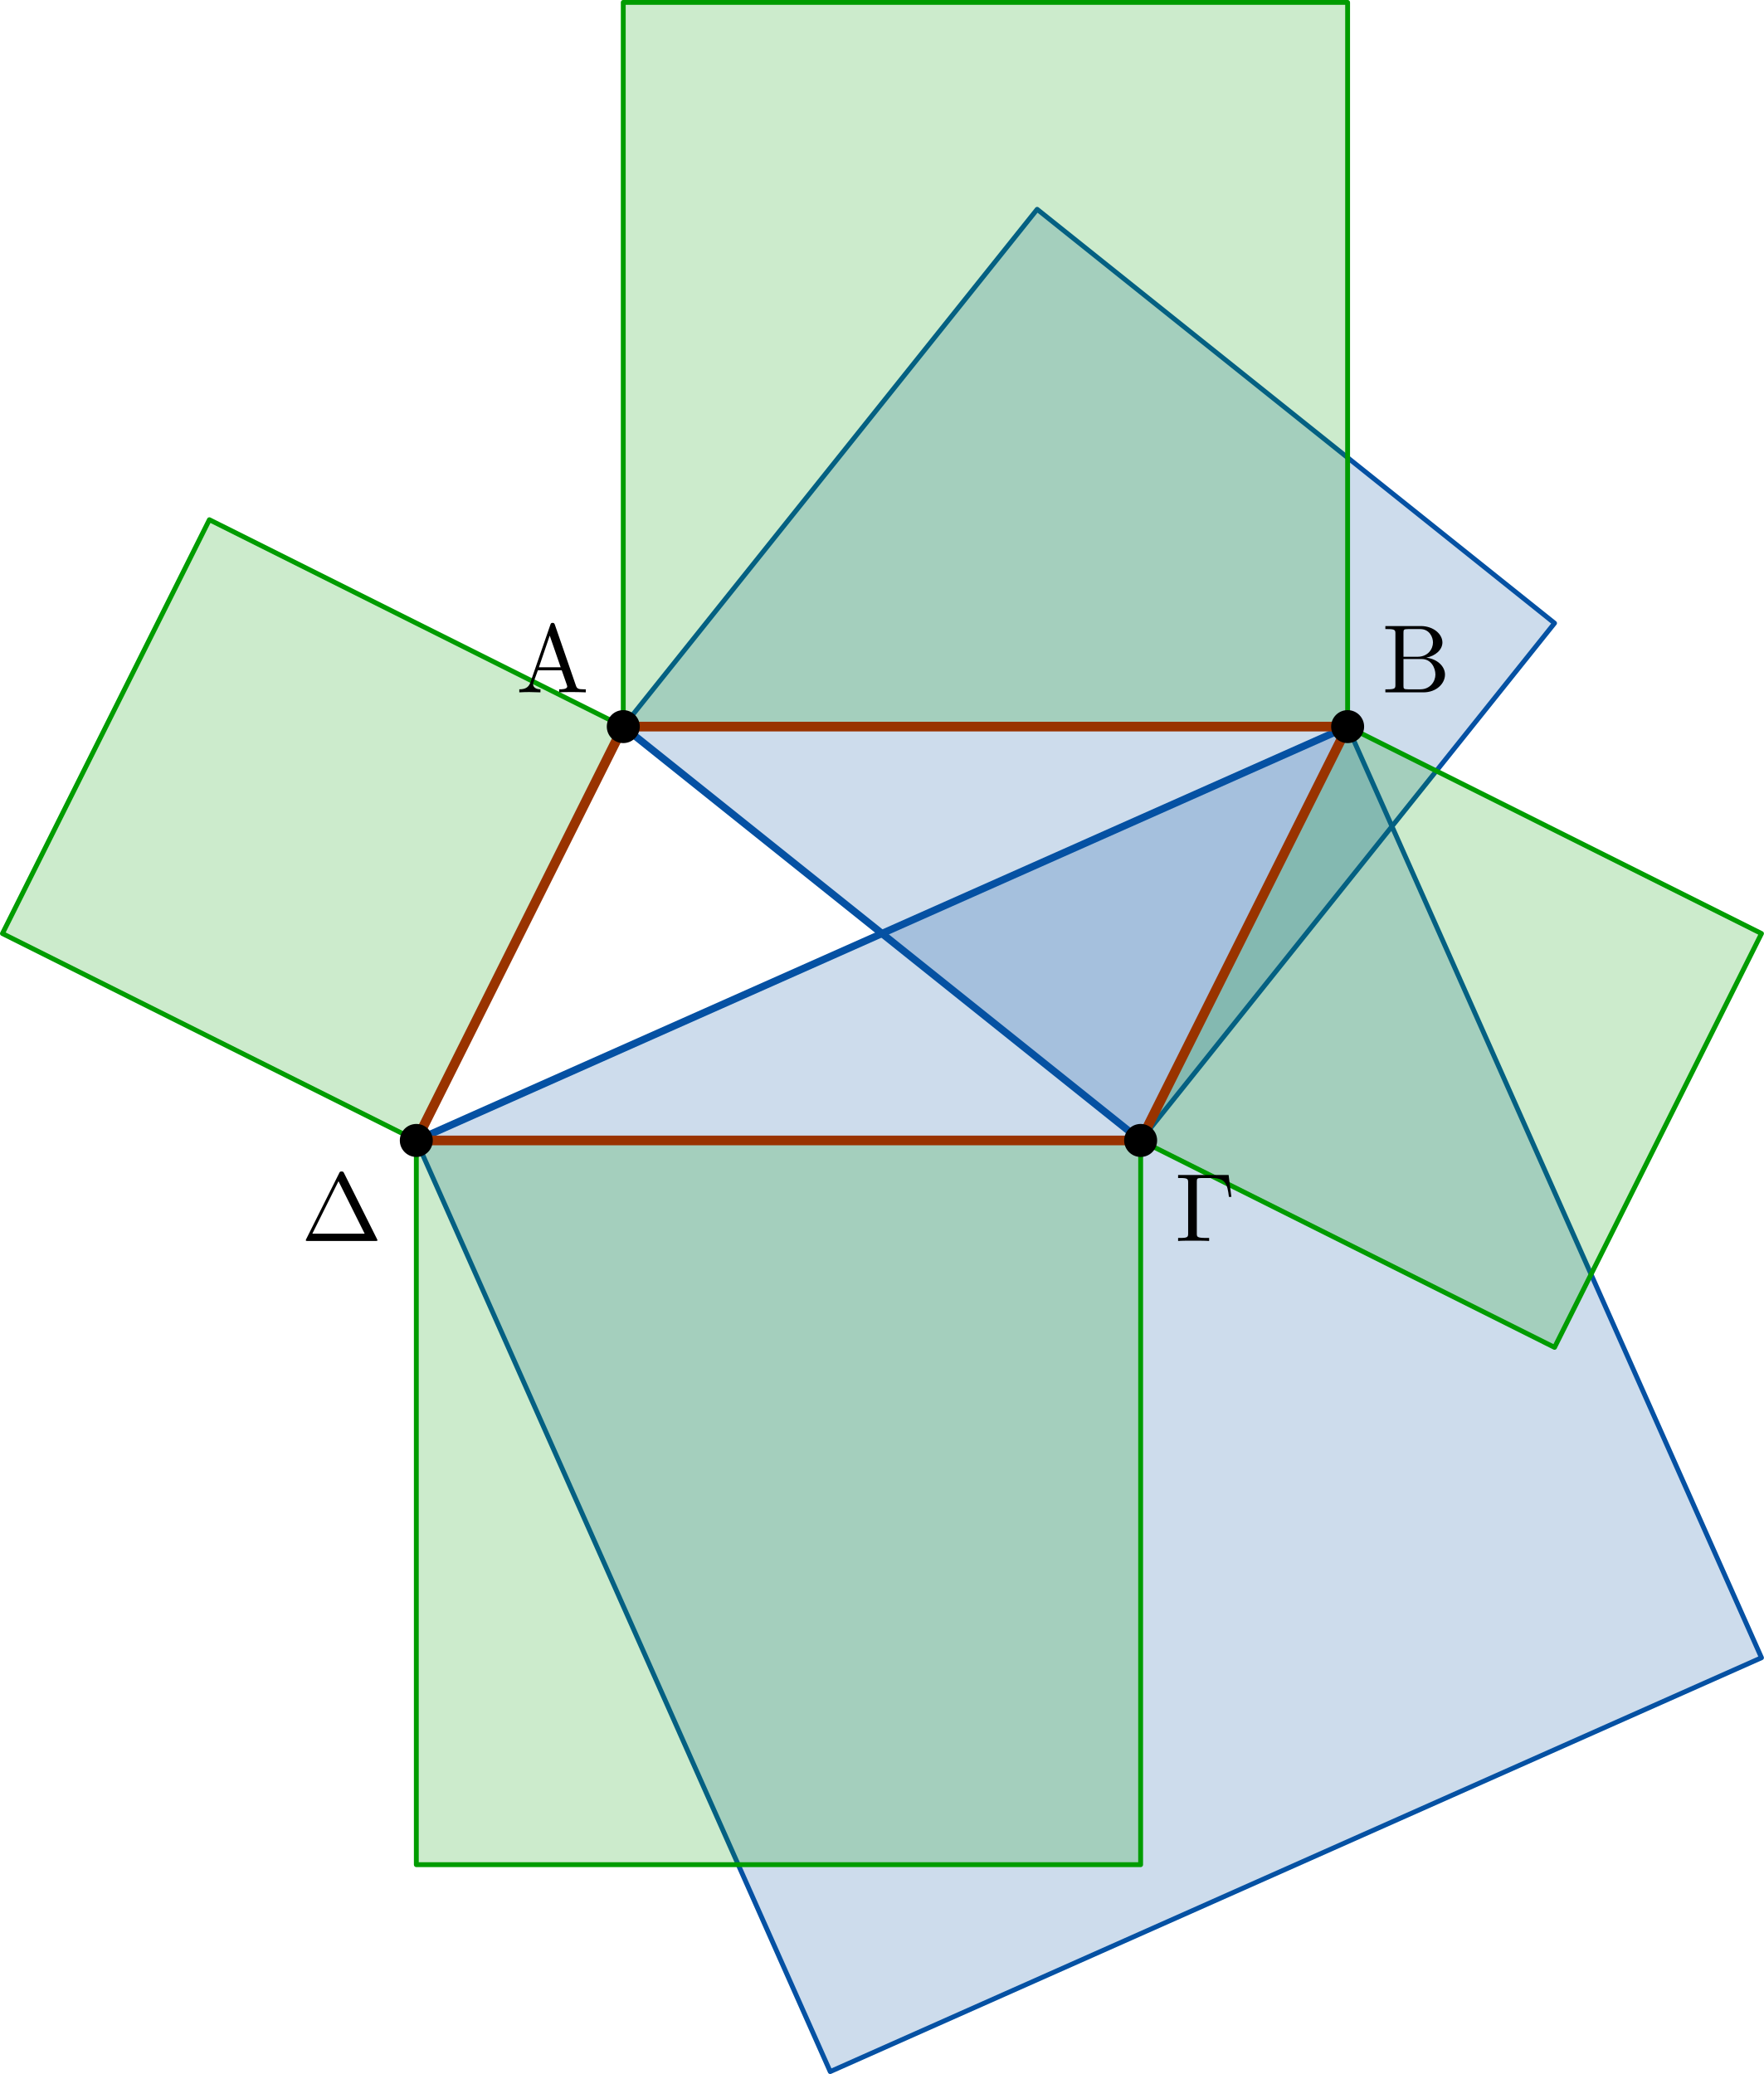
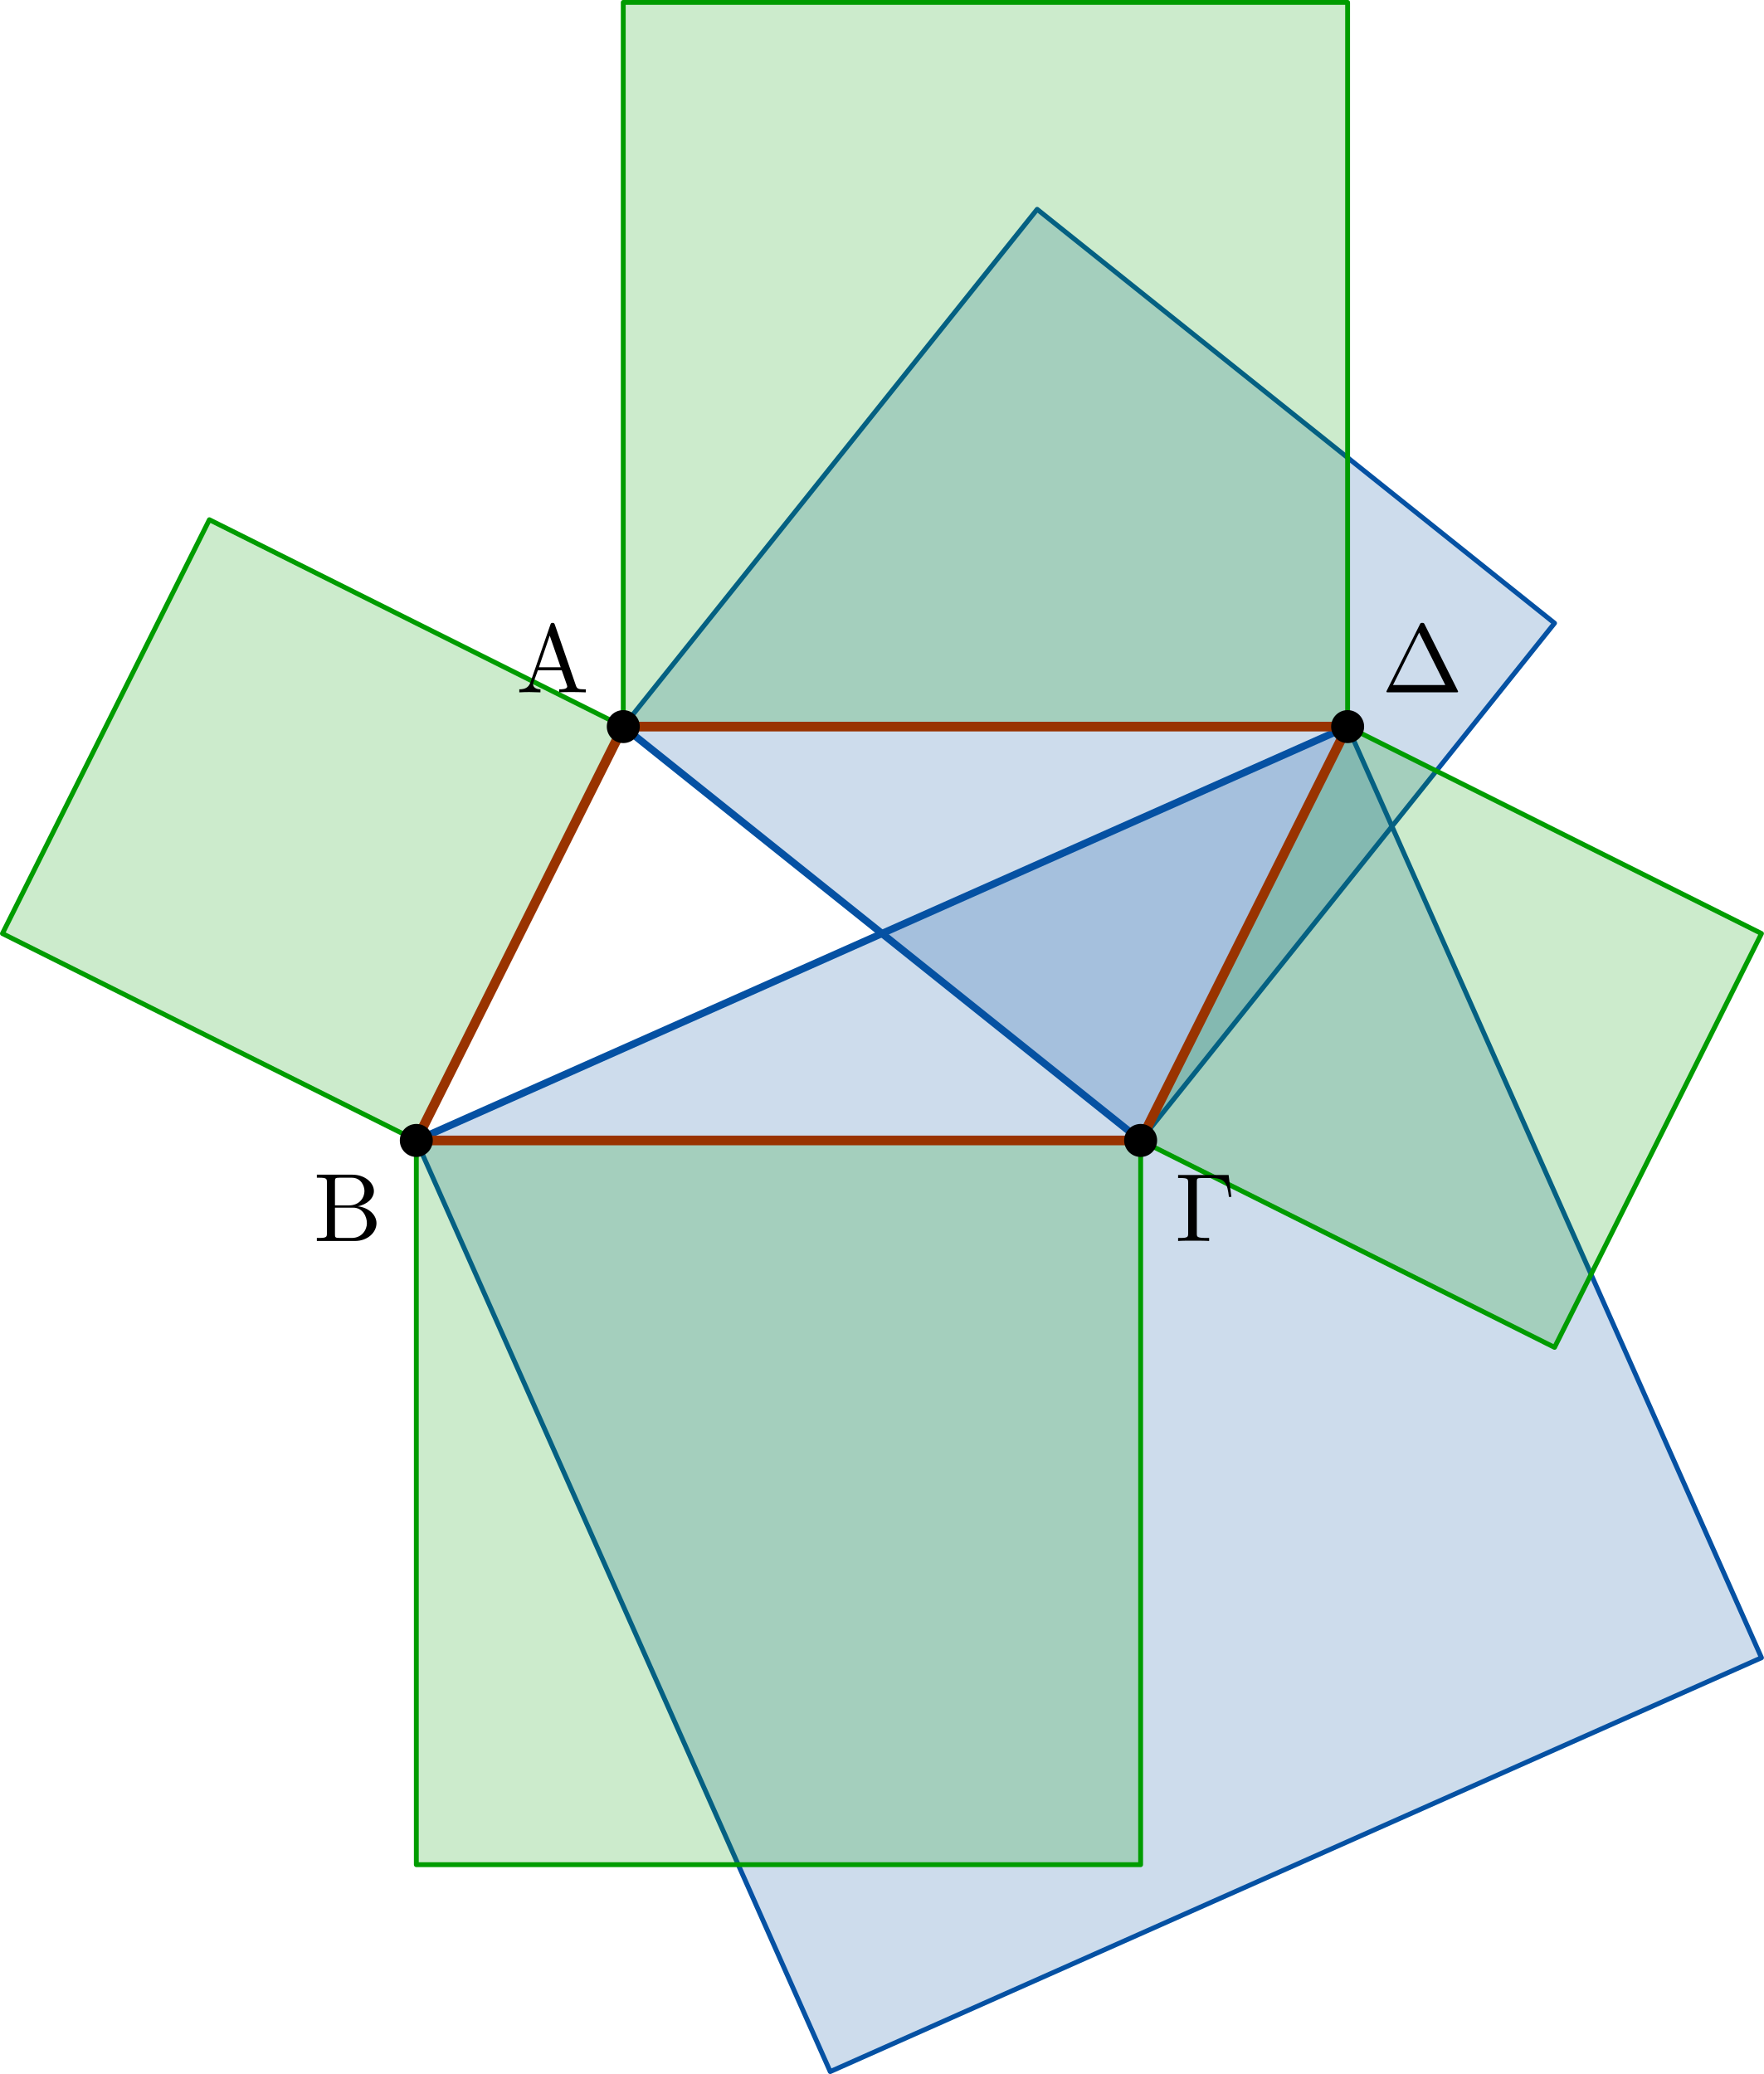
<svg xmlns="http://www.w3.org/2000/svg" xmlns:xlink="http://www.w3.org/1999/xlink" width="181.192pt" height="213.079pt" viewBox="0 0 181.192 213.079" version="1.1">
  <defs>
    <g>
      <symbol overflow="visible" id="glyph0-0">
        <path style="stroke:none;" d="" />
      </symbol>
      <symbol overflow="visible" id="glyph0-1">
        <path style="stroke:none;" d="M 3.969 -6.938 C 3.922 -7.062 3.891 -7.141 3.734 -7.141 C 3.578 -7.141 3.547 -7.078 3.5 -6.938 L 1.438 -0.984 C 1.25 -0.469 0.859 -0.312 0.312 -0.312 L 0.312 0 C 0.547 -0.016 0.984 -0.031 1.328 -0.031 C 1.641 -0.031 2.156 -0.016 2.484 0 L 2.484 -0.312 C 1.984 -0.312 1.734 -0.562 1.734 -0.812 C 1.734 -0.844 1.75 -0.953 1.75 -0.969 L 2.219 -2.266 L 4.672 -2.266 L 5.203 -0.75 C 5.219 -0.703 5.234 -0.641 5.234 -0.609 C 5.234 -0.312 4.672 -0.312 4.406 -0.312 L 4.406 0 C 4.766 -0.031 5.469 -0.031 5.844 -0.031 C 6.266 -0.031 6.734 -0.016 7.141 0 L 7.141 -0.312 L 6.969 -0.312 C 6.375 -0.312 6.234 -0.375 6.125 -0.703 Z M 3.438 -5.828 L 4.562 -2.578 L 2.328 -2.578 Z M 3.438 -5.828 " />
      </symbol>
      <symbol overflow="visible" id="glyph0-2">
-         <path style="stroke:none;" d="M 2.219 -3.656 L 2.219 -6.094 C 2.219 -6.438 2.234 -6.5 2.703 -6.5 L 3.938 -6.5 C 4.906 -6.5 5.25 -5.656 5.25 -5.125 C 5.25 -4.484 4.766 -3.656 3.656 -3.656 Z M 4.562 -3.562 C 5.531 -3.75 6.219 -4.391 6.219 -5.125 C 6.219 -5.984 5.297 -6.812 4 -6.812 L 0.359 -6.812 L 0.359 -6.5 L 0.594 -6.5 C 1.359 -6.5 1.391 -6.391 1.391 -6.031 L 1.391 -0.781 C 1.391 -0.422 1.359 -0.312 0.594 -0.312 L 0.359 -0.312 L 0.359 0 L 4.266 0 C 5.594 0 6.484 -0.891 6.484 -1.828 C 6.484 -2.688 5.672 -3.438 4.562 -3.562 Z M 3.953 -0.312 L 2.703 -0.312 C 2.234 -0.312 2.219 -0.375 2.219 -0.703 L 2.219 -3.422 L 4.094 -3.422 C 5.078 -3.422 5.5 -2.5 5.5 -1.828 C 5.5 -1.125 4.969 -0.312 3.953 -0.312 Z M 3.953 -0.312 " />
+         <path style="stroke:none;" d="M 4.406 -6.953 C 4.344 -7.094 4.312 -7.141 4.141 -7.141 C 3.984 -7.141 3.953 -7.094 3.891 -6.953 L 0.516 -0.203 C 0.469 -0.109 0.469 -0.094 0.469 -0.078 C 0.469 0 0.531 0 0.688 0 L 7.609 0 C 7.766 0 7.828 0 7.828 -0.078 C 7.828 -0.094 7.828 -0.109 7.781 -0.203 Z M 3.828 -6.141 L 6.516 -0.75 L 1.141 -0.75 Z M 3.828 -6.141 " />
      </symbol>
      <symbol overflow="visible" id="glyph0-3">
        <path style="stroke:none;" d="M 5.516 -6.781 L 0.328 -6.781 L 0.328 -6.469 L 0.562 -6.469 C 1.328 -6.469 1.359 -6.359 1.359 -6 L 1.359 -0.781 C 1.359 -0.422 1.328 -0.312 0.562 -0.312 L 0.328 -0.312 L 0.328 0 C 0.672 -0.031 1.453 -0.031 1.844 -0.031 C 2.25 -0.031 3.156 -0.031 3.516 0 L 3.516 -0.312 L 3.188 -0.312 C 2.25 -0.312 2.25 -0.438 2.25 -0.781 L 2.25 -6.078 C 2.25 -6.406 2.266 -6.469 2.734 -6.469 L 3.766 -6.469 C 5.188 -6.469 5.391 -5.875 5.547 -4.531 L 5.797 -4.531 Z M 5.516 -6.781 " />
      </symbol>
      <symbol overflow="visible" id="glyph0-4">
-         <path style="stroke:none;" d="M 4.406 -6.953 C 4.344 -7.094 4.312 -7.141 4.141 -7.141 C 3.984 -7.141 3.953 -7.094 3.891 -6.953 L 0.516 -0.203 C 0.469 -0.109 0.469 -0.094 0.469 -0.078 C 0.469 0 0.531 0 0.688 0 L 7.609 0 C 7.766 0 7.828 0 7.828 -0.078 C 7.828 -0.094 7.828 -0.109 7.781 -0.203 Z M 3.828 -6.141 L 6.516 -0.75 L 1.141 -0.75 Z M 3.828 -6.141 " />
+         <path style="stroke:none;" d="M 2.219 -3.656 L 2.219 -6.094 C 2.219 -6.438 2.234 -6.5 2.703 -6.5 L 3.938 -6.5 C 4.906 -6.5 5.25 -5.656 5.25 -5.125 C 5.25 -4.484 4.766 -3.656 3.656 -3.656 Z M 4.562 -3.562 C 5.531 -3.75 6.219 -4.391 6.219 -5.125 C 6.219 -5.984 5.297 -6.812 4 -6.812 L 0.359 -6.812 L 0.359 -6.5 L 0.594 -6.5 C 1.359 -6.5 1.391 -6.391 1.391 -6.031 L 1.391 -0.781 C 1.391 -0.422 1.359 -0.312 0.594 -0.312 L 0.359 -0.312 L 0.359 0 L 4.266 0 C 5.594 0 6.484 -0.891 6.484 -1.828 C 6.484 -2.688 5.672 -3.438 4.562 -3.562 Z M 3.953 -0.312 L 2.703 -0.312 C 2.234 -0.312 2.219 -0.375 2.219 -0.703 L 2.219 -3.422 L 4.094 -3.422 C 5.078 -3.422 5.5 -2.5 5.5 -1.828 C 5.5 -1.125 4.969 -0.312 3.953 -0.312 Z M 3.953 -0.312 " />
      </symbol>
    </g>
    <clipPath id="clip1">
      <path d="M 42 74 L 181.191 74 L 181.191 213.078 L 42 213.078 Z M 42 74 " />
    </clipPath>
    <clipPath id="clip2">
      <path d="M 116 74 L 181.191 74 L 181.191 139 L 116 139 Z M 116 74 " />
    </clipPath>
  </defs>
  <g id="surface1">
    <path style="fill:none;stroke-width:0.747;stroke-linecap:round;stroke-linejoin:miter;stroke:rgb(1.961%,31.766%,63.921%);stroke-opacity:1;stroke-miterlimit:10;" d="M 21.258 42.52 L 74.407 0 " transform="matrix(1,0,0,-1,42.765,117.168)" />
    <path style="fill:none;stroke-width:0.747;stroke-linecap:round;stroke-linejoin:miter;stroke:rgb(1.961%,31.766%,63.921%);stroke-opacity:1;stroke-miterlimit:10;" d="M 95.665 42.52 L 0.001 0 " transform="matrix(1,0,0,-1,42.765,117.168)" />
    <path style="fill-rule:nonzero;fill:rgb(1.961%,31.766%,63.921%);fill-opacity:0.2;stroke-width:0.498;stroke-linecap:round;stroke-linejoin:round;stroke:rgb(1.961%,31.766%,63.921%);stroke-opacity:1;stroke-miterlimit:10;" d="M 21.258 42.52 L 74.407 0 L 116.922 53.145 L 63.774 95.664 Z M 21.258 42.52 " transform="matrix(1,0,0,-1,42.765,117.168)" />
    <path style=" stroke:none;fill-rule:nonzero;fill:rgb(1.961%,31.766%,63.921%);fill-opacity:0.2;" d="M 138.43 74.648 L 42.766 117.168 L 85.281 212.832 L 180.945 170.312 Z M 138.43 74.648 " />
    <g clip-path="url(#clip1)" clip-rule="nonzero">
      <path style="fill:none;stroke-width:0.498;stroke-linecap:round;stroke-linejoin:round;stroke:rgb(1.961%,31.766%,63.921%);stroke-opacity:1;stroke-miterlimit:10;" d="M 95.665 42.52 L 0.001 0 L 42.516 -95.664 L 138.18 -53.145 Z M 95.665 42.52 " transform="matrix(1,0,0,-1,42.765,117.168)" />
    </g>
    <path style="fill-rule:nonzero;fill:rgb(0%,61.176%,0%);fill-opacity:0.2;stroke-width:0.498;stroke-linecap:round;stroke-linejoin:round;stroke:rgb(0%,61.176%,0%);stroke-opacity:1;stroke-miterlimit:10;" d="M 21.258 42.52 L 95.665 42.52 L 95.665 116.922 L 21.258 116.922 Z M 21.258 42.52 " transform="matrix(1,0,0,-1,42.765,117.168)" />
    <path style=" stroke:none;fill-rule:nonzero;fill:rgb(0%,61.176%,0%);fill-opacity:0.2;" d="M 138.43 74.648 L 117.172 117.168 L 159.688 138.426 L 180.945 95.91 Z M 138.43 74.648 " />
    <g clip-path="url(#clip2)" clip-rule="nonzero">
      <path style="fill:none;stroke-width:0.498;stroke-linecap:round;stroke-linejoin:round;stroke:rgb(0%,61.176%,0%);stroke-opacity:1;stroke-miterlimit:10;" d="M 95.665 42.52 L 74.407 0 L 116.922 -21.258 L 138.18 21.258 Z M 95.665 42.52 " transform="matrix(1,0,0,-1,42.765,117.168)" />
    </g>
    <path style="fill-rule:nonzero;fill:rgb(0%,61.176%,0%);fill-opacity:0.2;stroke-width:0.498;stroke-linecap:round;stroke-linejoin:round;stroke:rgb(0%,61.176%,0%);stroke-opacity:1;stroke-miterlimit:10;" d="M 74.407 0 L 0.001 0 L 0.001 -74.406 L 74.403 -74.406 Z M 74.407 0 " transform="matrix(1,0,0,-1,42.765,117.168)" />
    <path style="fill-rule:nonzero;fill:rgb(0%,61.176%,0%);fill-opacity:0.2;stroke-width:0.498;stroke-linecap:round;stroke-linejoin:round;stroke:rgb(0%,61.176%,0%);stroke-opacity:1;stroke-miterlimit:10;" d="M 0.001 0 L 21.258 42.52 L -21.257 63.773 L -42.515 21.258 Z M 0.001 0 " transform="matrix(1,0,0,-1,42.765,117.168)" />
    <path style="fill:none;stroke-width:0.996;stroke-linecap:round;stroke-linejoin:round;stroke:rgb(59.999%,20%,0%);stroke-opacity:1;stroke-miterlimit:10;" d="M 21.258 42.52 L 95.665 42.52 L 74.407 0 L 0.001 0 Z M 21.258 42.52 " transform="matrix(1,0,0,-1,42.765,117.168)" />
    <path style="fill-rule:nonzero;fill:rgb(0%,0%,0%);fill-opacity:1;stroke-width:0.399;stroke-linecap:butt;stroke-linejoin:miter;stroke:rgb(0%,0%,0%);stroke-opacity:1;stroke-miterlimit:10;" d="M 22.755 42.52 C 22.755 43.344 22.083 44.012 21.258 44.012 C 20.434 44.012 19.766 43.344 19.766 42.52 C 19.766 41.691 20.434 41.023 21.258 41.023 C 22.083 41.023 22.755 41.691 22.755 42.52 Z M 22.755 42.52 " transform="matrix(1,0,0,-1,42.765,117.168)" />
    <path style="fill-rule:nonzero;fill:rgb(0%,0%,0%);fill-opacity:1;stroke-width:0.399;stroke-linecap:butt;stroke-linejoin:miter;stroke:rgb(0%,0%,0%);stroke-opacity:1;stroke-miterlimit:10;" d="M 97.161 42.52 C 97.161 43.344 96.489 44.012 95.665 44.012 C 94.84 44.012 94.172 43.344 94.172 42.52 C 94.172 41.691 94.84 41.023 95.665 41.023 C 96.489 41.023 97.161 41.691 97.161 42.52 Z M 97.161 42.52 " transform="matrix(1,0,0,-1,42.765,117.168)" />
    <path style="fill-rule:nonzero;fill:rgb(0%,0%,0%);fill-opacity:1;stroke-width:0.399;stroke-linecap:butt;stroke-linejoin:miter;stroke:rgb(0%,0%,0%);stroke-opacity:1;stroke-miterlimit:10;" d="M 75.899 0 C 75.899 0.824 75.231 1.496 74.407 1.496 C 73.583 1.496 72.911 0.824 72.911 0 C 72.911 -0.824 73.583 -1.496 74.407 -1.496 C 75.231 -1.496 75.899 -0.824 75.899 0 Z M 75.899 0 " transform="matrix(1,0,0,-1,42.765,117.168)" />
    <path style="fill-rule:nonzero;fill:rgb(0%,0%,0%);fill-opacity:1;stroke-width:0.399;stroke-linecap:butt;stroke-linejoin:miter;stroke:rgb(0%,0%,0%);stroke-opacity:1;stroke-miterlimit:10;" d="M 1.493 0 C 1.493 0.824 0.825 1.496 0.001 1.496 C -0.824 1.496 -1.495 0.824 -1.495 0 C -1.495 -0.824 -0.824 -1.496 0.001 -1.496 C 0.825 -1.496 1.493 -0.824 1.493 0 Z M 1.493 0 " transform="matrix(1,0,0,-1,42.765,117.168)" />
    <g style="fill:rgb(0%,0%,0%);fill-opacity:1;">
      <use xlink:href="#glyph0-1" x="53.032" y="71.131" />
    </g>
    <g style="fill:rgb(0%,0%,0%);fill-opacity:1;">
      <use xlink:href="#glyph0-2" x="141.949" y="71.131" />
    </g>
    <g style="fill:rgb(0%,0%,0%);fill-opacity:1;">
      <use xlink:href="#glyph0-3" x="120.69" y="127.496" />
    </g>
    <g style="fill:rgb(0%,0%,0%);fill-opacity:1;">
-       <use xlink:href="#glyph0-4" x="30.943" y="127.496" />
+       <use xlink:href="#glyph0-4" x="32.189" y="127.496" />
    </g>
  </g>
</svg>
